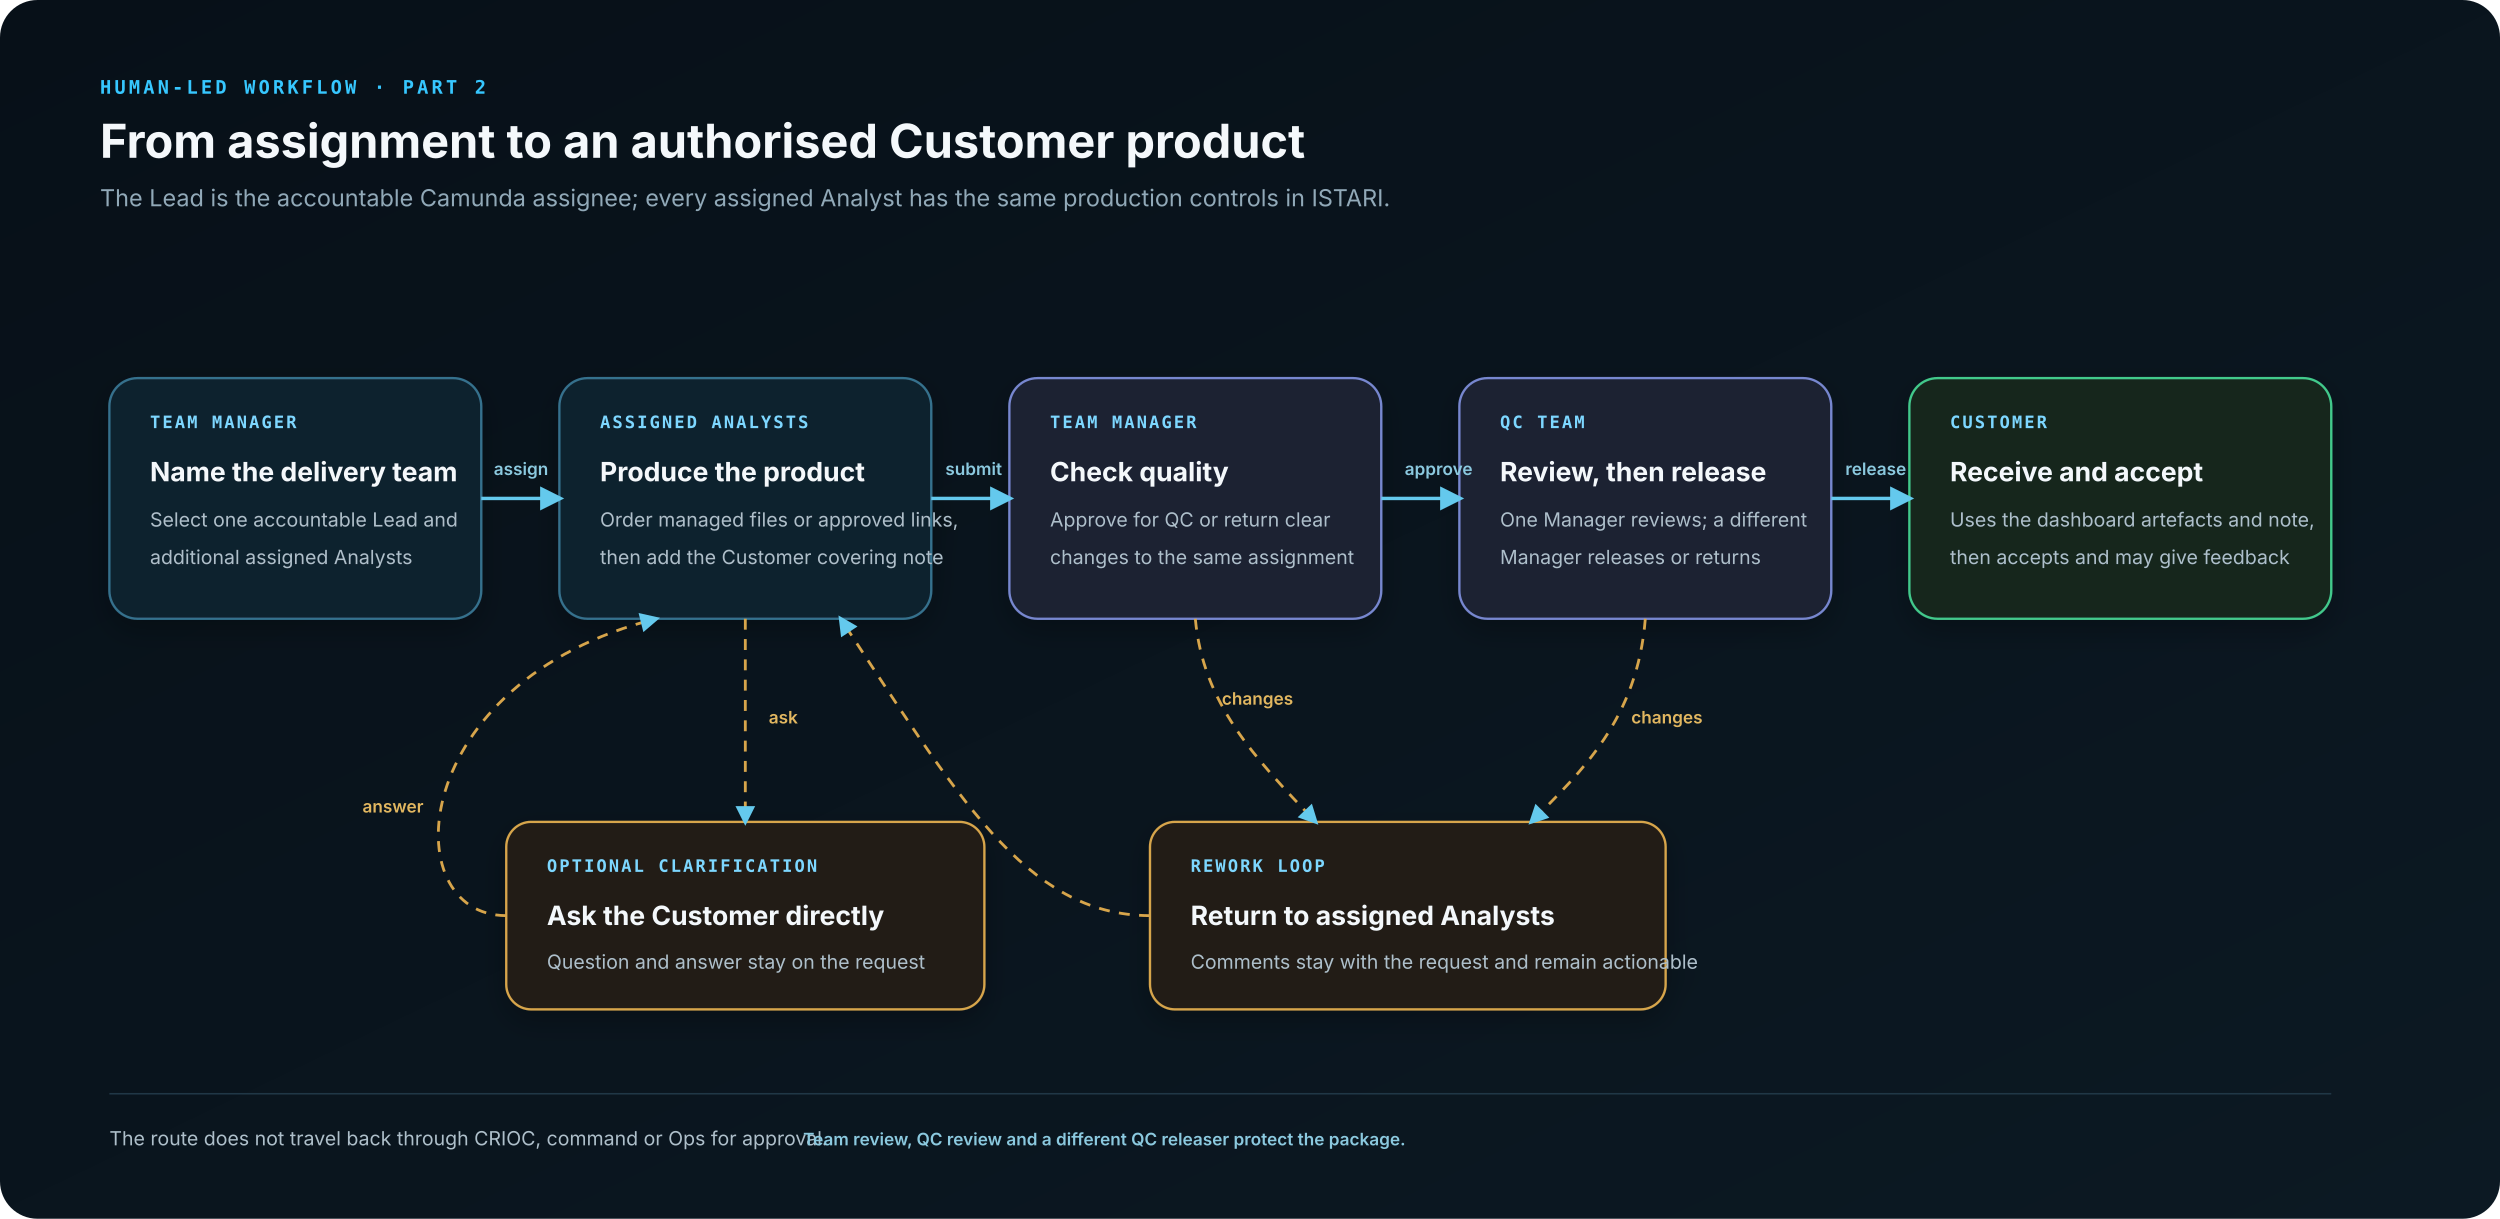
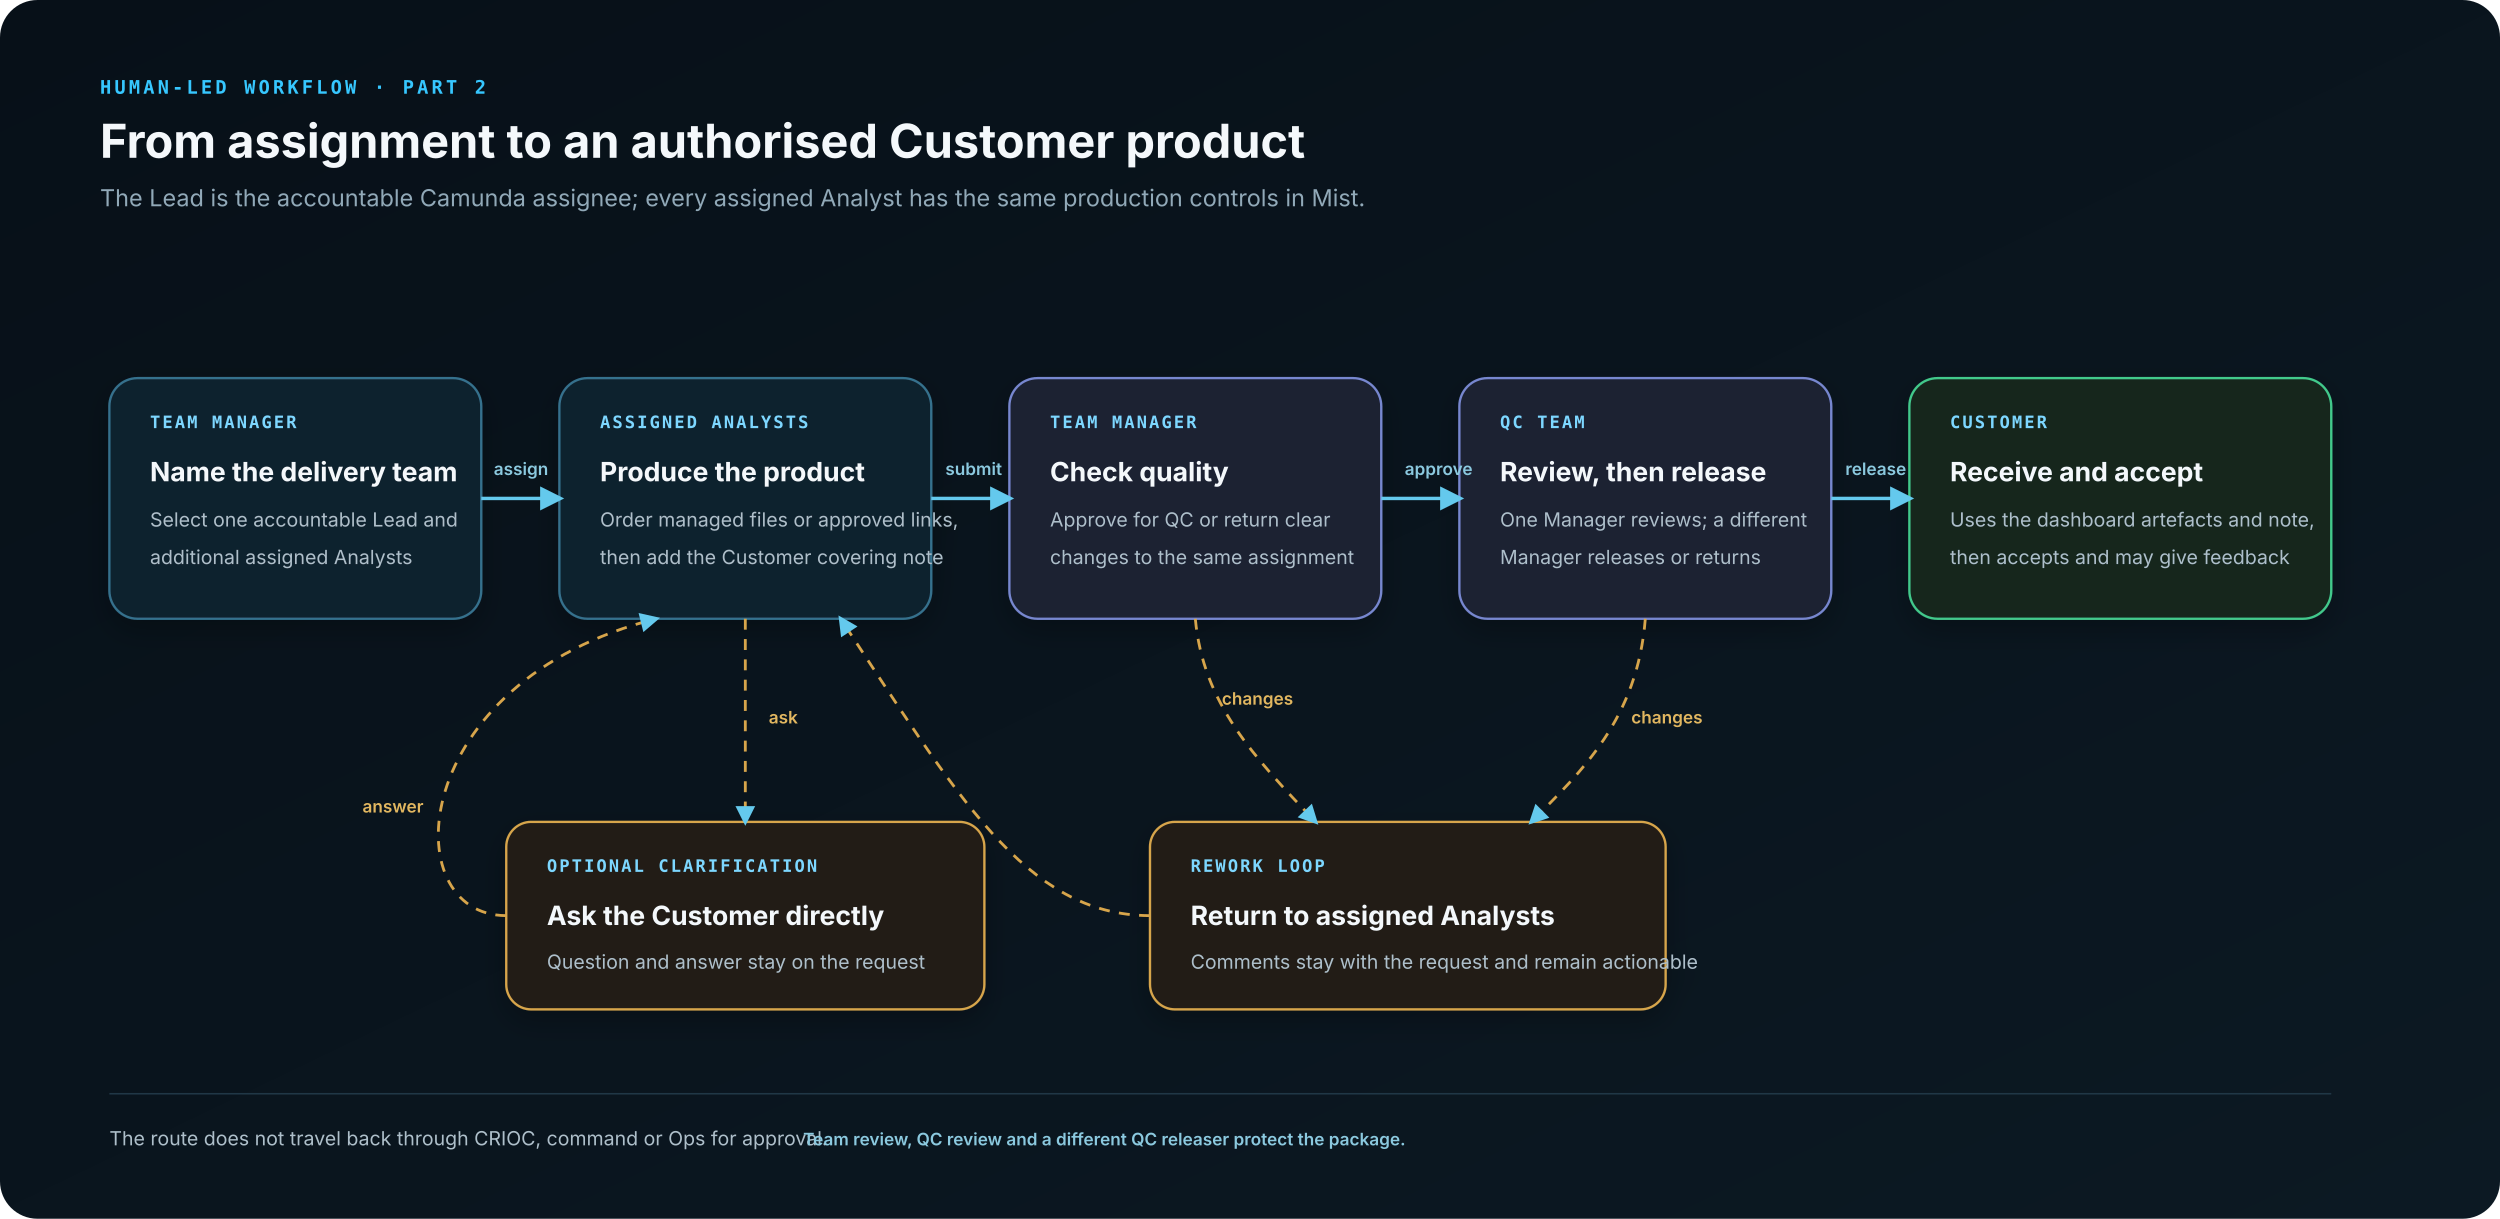
<svg xmlns="http://www.w3.org/2000/svg" width="1600" height="780" viewBox="0 0 1600 780" role="img" aria-labelledby="title desc">
  <defs>
    <linearGradient id="bg" x1="0" y1="0" x2="1" y2="1">
      <stop stop-color="#071018" />
      <stop offset="1" stop-color="#0c1923" />
    </linearGradient>
    <filter id="shadow">
      <feDropShadow dx="0" dy="7" stdDeviation="9" flood-color="#000" flood-opacity=".25" />
    </filter>
    <marker id="arrow" viewBox="0 0 10 10" refX="8" refY="5" markerWidth="7" markerHeight="7" orient="auto">
      <path d="M0 0L10 5L0 10z" fill="#64c9ed" />
    </marker>
    <style>.title{font:700 30px Inter,Segoe UI,sans-serif;fill:#f4f8fb}.subtitle{font:400 15px Inter,Segoe UI,sans-serif;fill:#91a9b8}.eyebrow{font:700 12px ui-monospace,Consolas,monospace;letter-spacing:2px;fill:#36c7ff}.phase{font:700 11px ui-monospace,Consolas,monospace;letter-spacing:1.3px;fill:#7dd7ff}.name{font:700 17px Inter,Segoe UI,sans-serif;fill:#f4f8fb}.copy{font:400 12.5px Inter,Segoe UI,sans-serif;fill:#aebfca}.step{fill:#10222e;stroke:#36718d;stroke-width:1.5}.review{fill:#1a2032;stroke:#7787cf;stroke-width:1.5}.release{fill:#14261f;stroke:#43c98b;stroke-width:1.5}.loopbox{fill:#211d18;stroke:#d7a54b;stroke-width:1.5}.line{fill:none;stroke:#64c9ed;stroke-width:2.2;marker-end:url(#arrow)}.loop{fill:none;stroke:#d7a54b;stroke-width:1.8;stroke-dasharray:7 6;marker-end:url(#arrow)}.label{font:600 11px Inter,Segoe UI,sans-serif;fill:#8bc9df}.loop-label{font:600 11px Inter,Segoe UI,sans-serif;fill:#e2b760}</style>
  </defs>
  <rect width="1600" height="780" rx="24" fill="url(#bg)" />
  <text x="64" y="60" class="eyebrow">HUMAN-LED WORKFLOW · PART 2</text>
  <text x="64" y="101" class="title">From assignment to an authorised Customer product</text>
-   <text x="64" y="132" class="subtitle">The Lead is the accountable Camunda assignee; every assigned Analyst has the same production controls in ISTARI.</text>
+   <text x="64" y="132" class="subtitle">The Lead is the accountable Camunda assignee; every assigned Analyst has the same production controls in Mist.</text>
  <g filter="url(#shadow)">
    <rect x="70" y="242" width="238" height="154" rx="18" class="step" />
    <text x="96" y="274" class="phase">TEAM MANAGER</text>
    <text x="96" y="308" class="name">Name the delivery team</text>
    <text x="96" y="337" class="copy">Select one accountable Lead and</text>
    <text x="96" y="361" class="copy">additional assigned Analysts</text>
    <rect x="358" y="242" width="238" height="154" rx="18" class="step" />
    <text x="384" y="274" class="phase">ASSIGNED ANALYSTS</text>
    <text x="384" y="308" class="name">Produce the product</text>
    <text x="384" y="337" class="copy">Order managed files or approved links,</text>
    <text x="384" y="361" class="copy">then add the Customer covering note</text>
    <rect x="646" y="242" width="238" height="154" rx="18" class="review" />
    <text x="672" y="274" class="phase">TEAM MANAGER</text>
    <text x="672" y="308" class="name">Check quality</text>
    <text x="672" y="337" class="copy">Approve for QC or return clear</text>
    <text x="672" y="361" class="copy">changes to the same assignment</text>
    <rect x="934" y="242" width="238" height="154" rx="18" class="review" />
    <text x="960" y="274" class="phase">QC TEAM</text>
    <text x="960" y="308" class="name">Review, then release</text>
    <text x="960" y="337" class="copy">One Manager reviews; a different</text>
    <text x="960" y="361" class="copy">Manager releases or returns</text>
    <rect x="1222" y="242" width="270" height="154" rx="18" class="release" />
    <text x="1248" y="274" class="phase">CUSTOMER</text>
    <text x="1248" y="308" class="name">Receive and accept</text>
    <text x="1248" y="337" class="copy">Uses the dashboard artefacts and note,</text>
    <text x="1248" y="361" class="copy">then accepts and may give feedback</text>
    <rect x="324" y="526" width="306" height="120" rx="16" class="loopbox" />
    <text x="350" y="558" class="phase">OPTIONAL CLARIFICATION</text>
    <text x="350" y="592" class="name">Ask the Customer directly</text>
    <text x="350" y="620" class="copy">Question and answer stay on the request</text>
    <rect x="736" y="526" width="330" height="120" rx="16" class="loopbox" />
    <text x="762" y="558" class="phase">REWORK LOOP</text>
    <text x="762" y="592" class="name">Return to assigned Analysts</text>
    <text x="762" y="620" class="copy">Comments stay with the request and remain actionable</text>
  </g>
  <path d="M308 319H358" class="line" />
  <text x="316" y="304" class="label">assign</text>
  <path d="M596 319H646" class="line" />
  <text x="605" y="304" class="label">submit</text>
  <path d="M884 319H934" class="line" />
  <text x="899" y="304" class="label">approve</text>
  <path d="M1172 319H1222" class="line" />
  <text x="1181" y="304" class="label">release</text>
  <path d="M477 396V526" class="loop" />
  <text x="492" y="463" class="loop-label">ask</text>
  <path d="M324 586C252 586 260 436 420 396" class="loop" />
  <text x="232" y="520" class="loop-label">answer</text>
  <path d="M765 396C770 450 802 484 842 526" class="loop" />
  <text x="782" y="451" class="loop-label">changes</text>
  <path d="M1053 396C1048 460 1012 494 980 526" class="loop" />
  <text x="1044" y="463" class="loop-label">changes</text>
  <path d="M736 586C656 586 612 508 538 396" class="loop" />
  <line x1="70" y1="700" x2="1492" y2="700" stroke="#203746" />
  <text x="70" y="733" class="copy">The route does not travel back through CRIOC, command or Ops for approval.</text>
  <text x="514" y="733" class="label">Team review, QC review and a different QC releaser protect the package.</text>
</svg>
